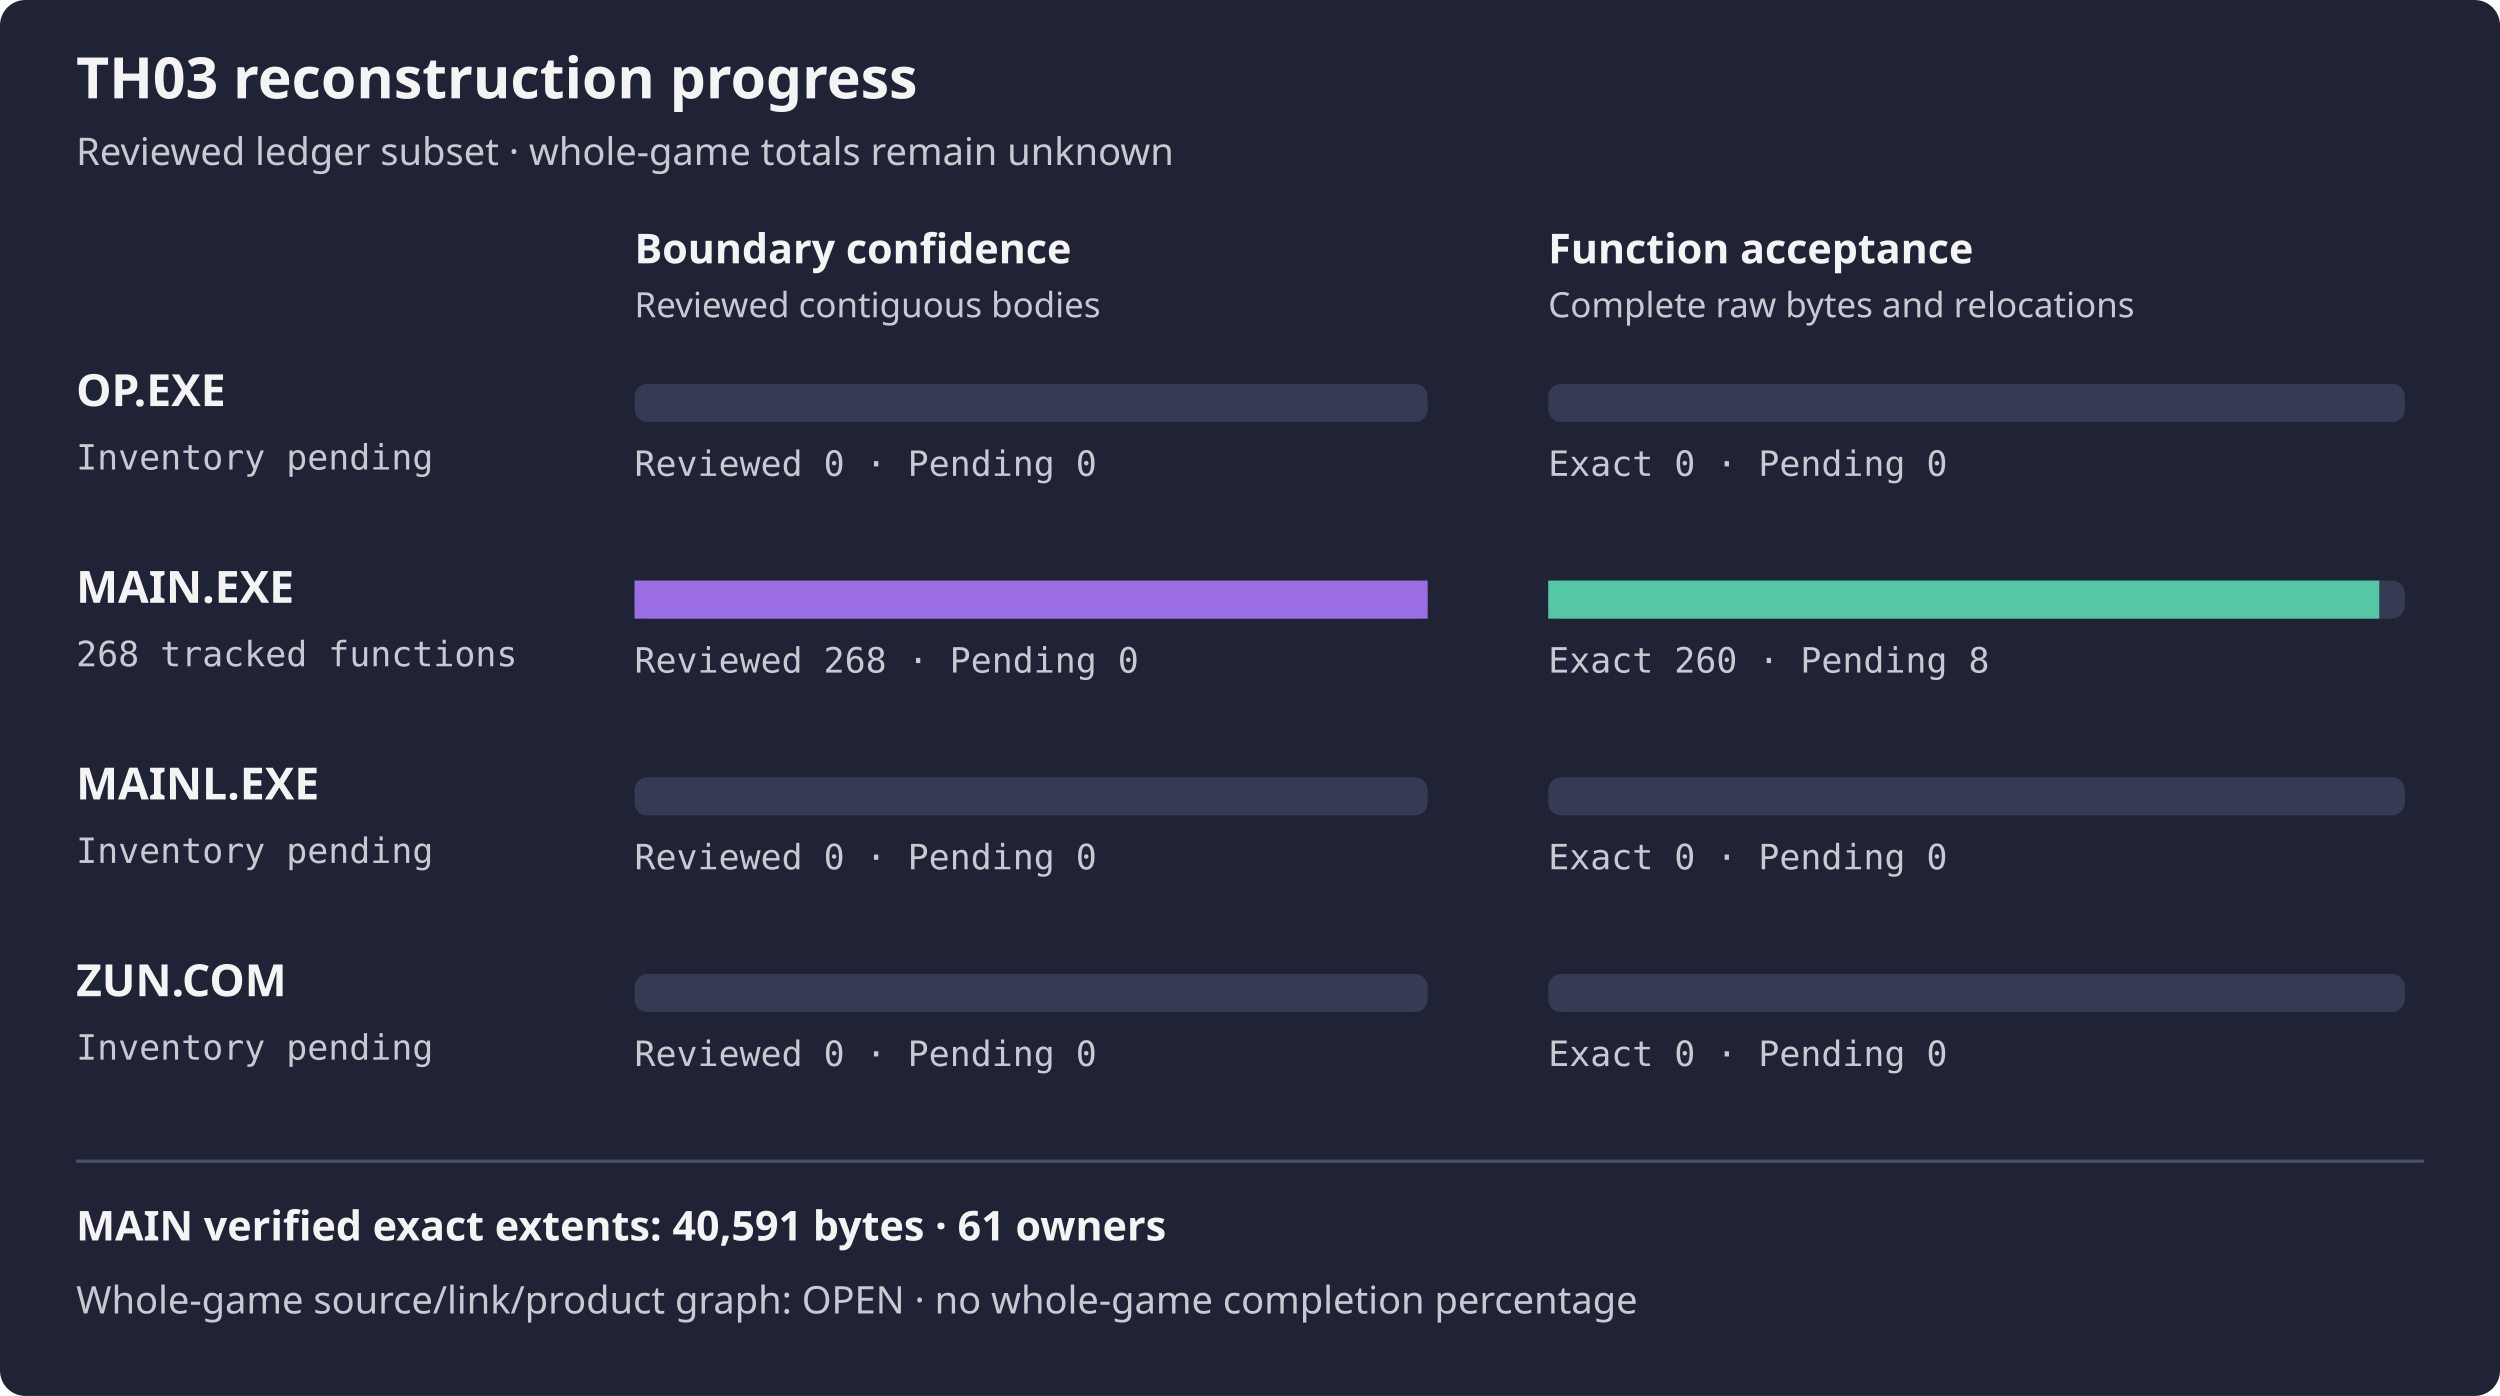
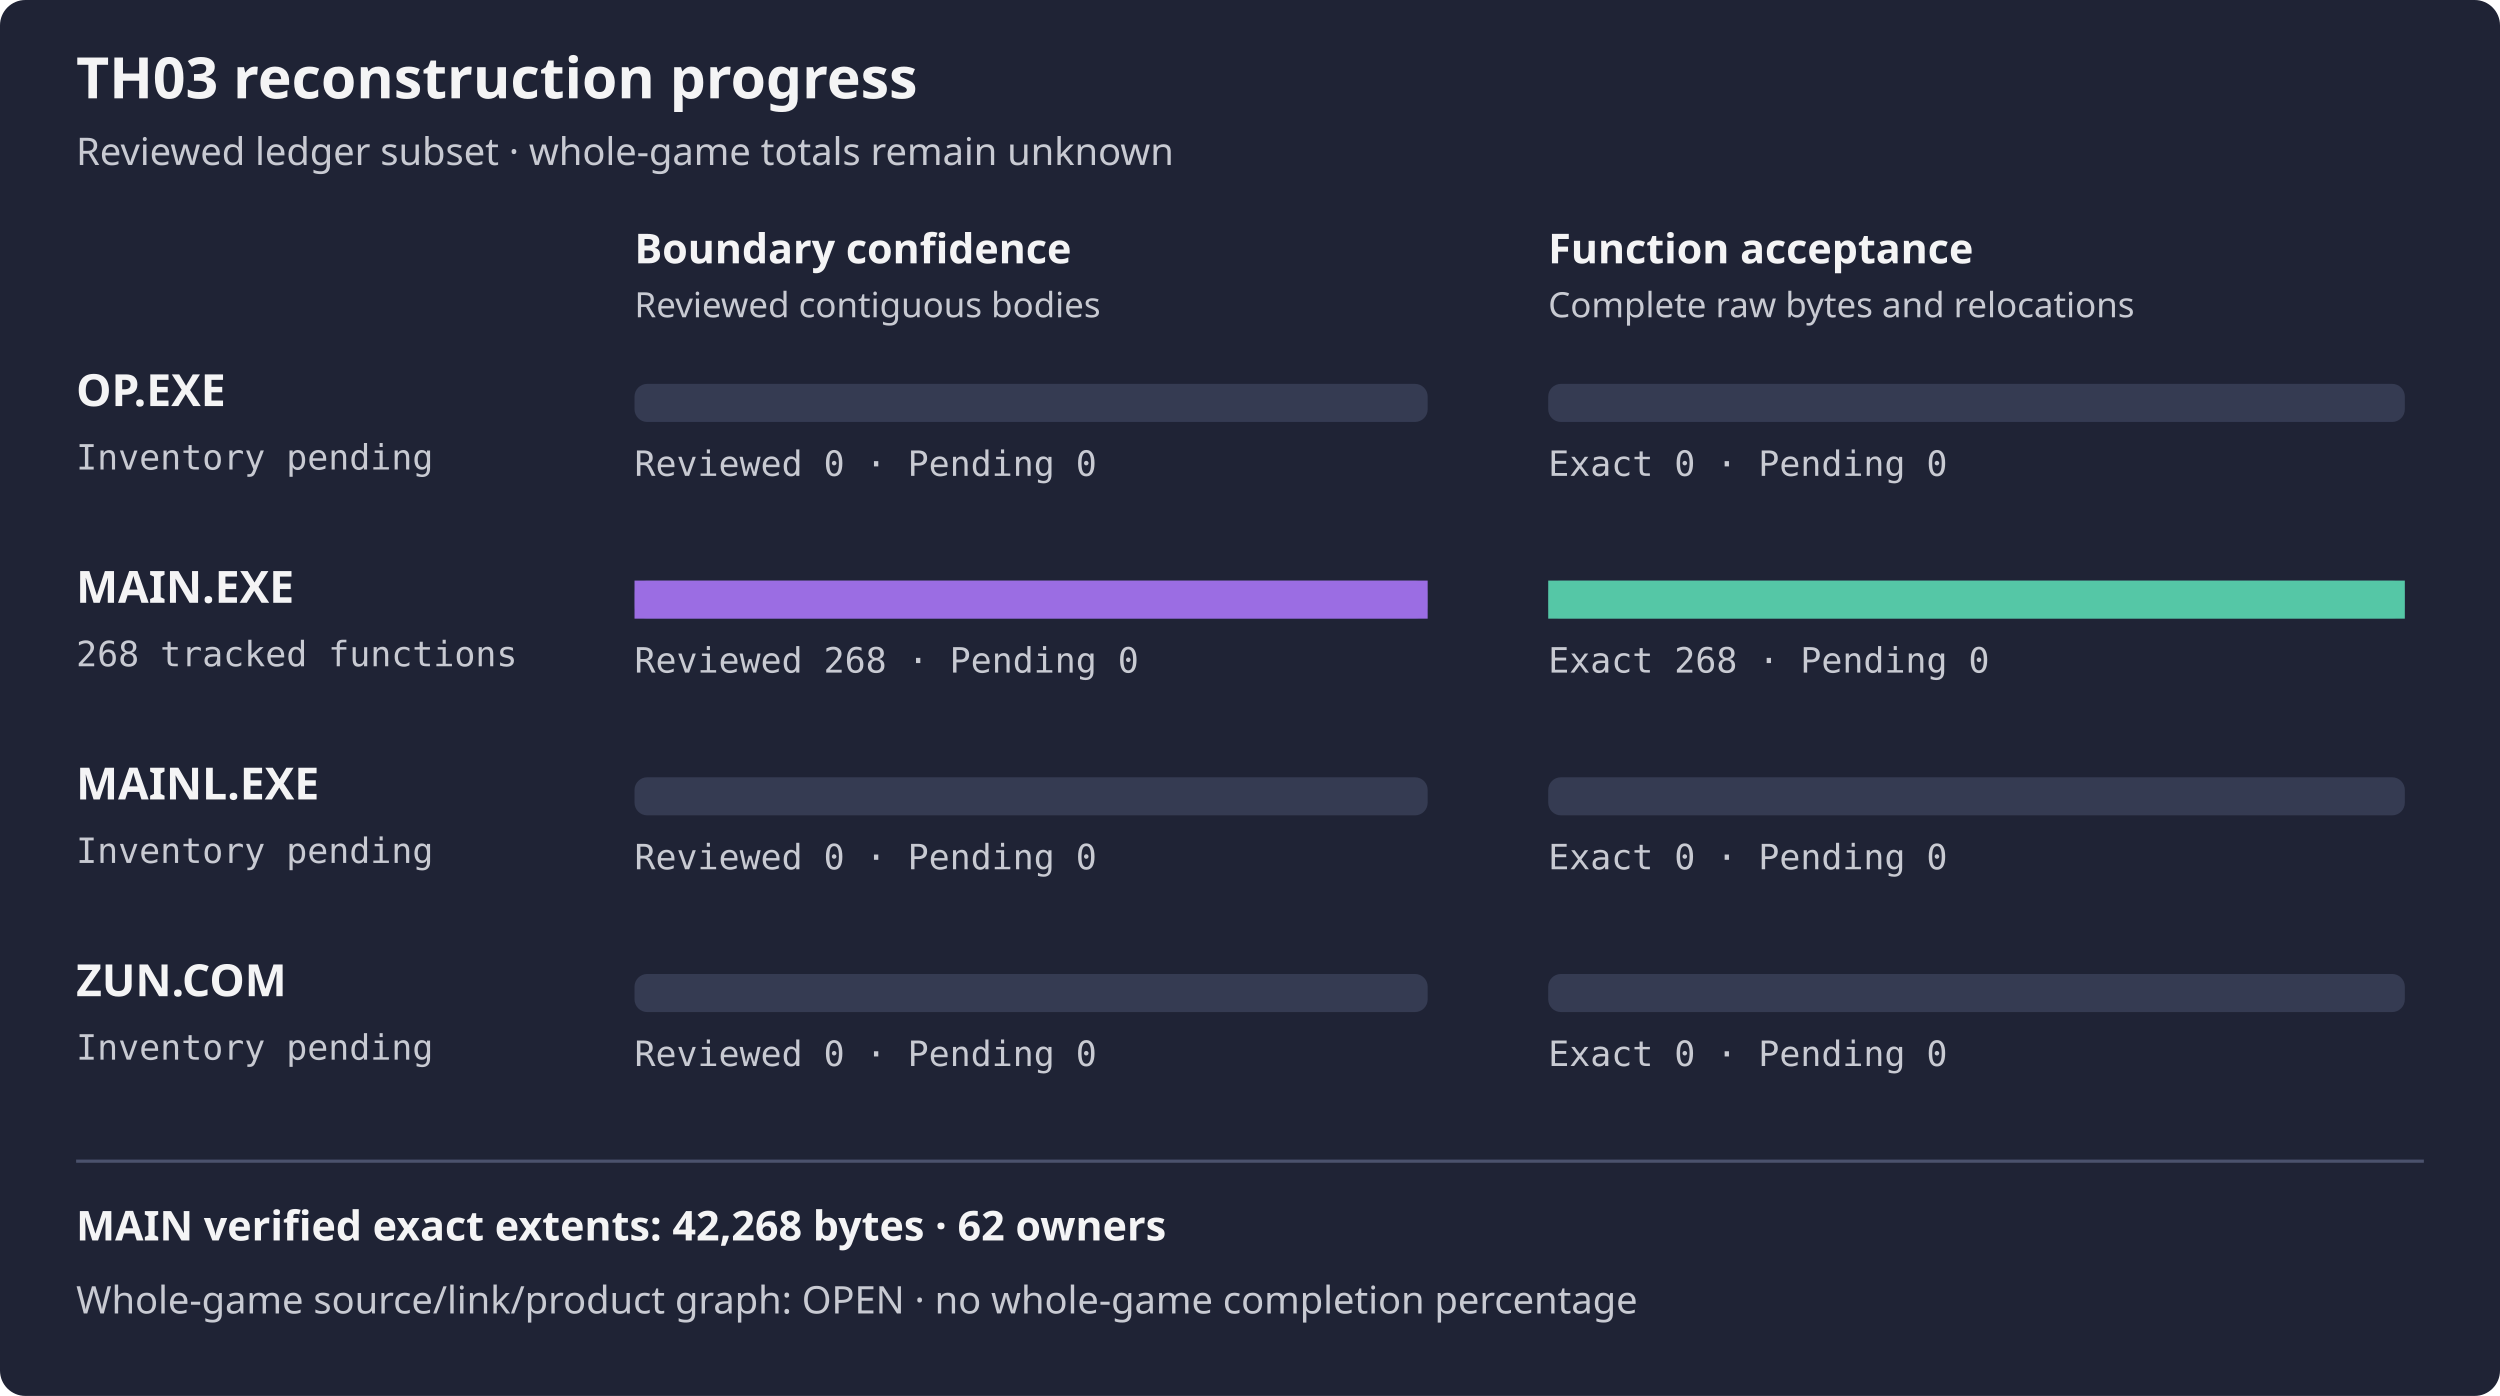
<svg xmlns="http://www.w3.org/2000/svg" width="788" height="440" viewBox="0 0 788 440" role="img" aria-label="TH03 reviewed subset reconstruction progress">
  <rect width="788" height="440" rx="8" fill="#1f2335" />
  <text x="24" y="31" fill="#f4f4f5" font-family="sans-serif" font-size="18" font-weight="600">TH03 reconstruction progress</text>
  <text x="24" y="52" fill="#c8cad2" font-family="sans-serif" font-size="12">Reviewed ledger subset · whole-game totals remain unknown</text>
  <text x="200" y="83" fill="#f4f4f5" font-family="sans-serif" font-size="13" font-weight="600">Boundary confidence</text>
  <text x="488" y="83" fill="#f4f4f5" font-family="sans-serif" font-size="13" font-weight="600">Function acceptance</text>
  <text x="200" y="100" fill="#c8cad2" font-family="sans-serif" font-size="11">Reviewed contiguous bodies</text>
  <text x="488" y="100" fill="#c8cad2" font-family="sans-serif" font-size="11">Complete raw bytes and relocations</text>
  <text x="24" y="128" fill="#f4f4f5" font-family="sans-serif" font-size="14" font-weight="600">OP.EXE</text>
  <text x="24" y="148" fill="#c8cad2" font-family="monospace" font-size="11">Inventory pending</text>
  <rect x="200" y="121" width="250" height="12" rx="4" fill="#353b52" />
  <rect x="488" y="121" width="270" height="12" rx="4" fill="#353b52" />
  <rect x="200" y="121" width="0.00" height="12" fill="#9b6de3" />
  <rect x="488" y="121" width="0.00" height="12" fill="#55c7a6" />
  <text x="200" y="150" fill="#c8cad2" font-family="monospace" font-size="11">Reviewed 0 · Pending 0</text>
  <text x="488" y="150" fill="#c8cad2" font-family="monospace" font-size="11">Exact 0 · Pending 0</text>
  <text x="24" y="190" fill="#f4f4f5" font-family="sans-serif" font-size="14" font-weight="600">MAIN.EXE</text>
  <text x="24" y="210" fill="#c8cad2" font-family="monospace" font-size="11">268 tracked functions</text>
  <rect x="200" y="183" width="250" height="12" rx="4" fill="#353b52" />
  <rect x="488" y="183" width="270" height="12" rx="4" fill="#353b52" />
  <rect x="200" y="183" width="250.00" height="12" fill="#9b6de3" />
-   <rect x="488" y="183" width="261.94" height="12" fill="#55c7a6" />
+   <rect x="488" y="183" width="270.00" height="12" fill="#55c7a6" />
  <text x="200" y="212" fill="#c8cad2" font-family="monospace" font-size="11">Reviewed 268 · Pending 0</text>
-   <text x="488" y="212" fill="#c8cad2" font-family="monospace" font-size="11">Exact 260 · Pending 8</text>
+   <text x="488" y="212" fill="#c8cad2" font-family="monospace" font-size="11">Exact 268 · Pending 0</text>
  <text x="24" y="252" fill="#f4f4f5" font-family="sans-serif" font-size="14" font-weight="600">MAINL.EXE</text>
  <text x="24" y="272" fill="#c8cad2" font-family="monospace" font-size="11">Inventory pending</text>
  <rect x="200" y="245" width="250" height="12" rx="4" fill="#353b52" />
  <rect x="488" y="245" width="270" height="12" rx="4" fill="#353b52" />
  <rect x="200" y="245" width="0.00" height="12" fill="#9b6de3" />
  <rect x="488" y="245" width="0.00" height="12" fill="#55c7a6" />
  <text x="200" y="274" fill="#c8cad2" font-family="monospace" font-size="11">Reviewed 0 · Pending 0</text>
  <text x="488" y="274" fill="#c8cad2" font-family="monospace" font-size="11">Exact 0 · Pending 0</text>
  <text x="24" y="314" fill="#f4f4f5" font-family="sans-serif" font-size="14" font-weight="600">ZUN.COM</text>
  <text x="24" y="334" fill="#c8cad2" font-family="monospace" font-size="11">Inventory pending</text>
  <rect x="200" y="307" width="250" height="12" rx="4" fill="#353b52" />
  <rect x="488" y="307" width="270" height="12" rx="4" fill="#353b52" />
  <rect x="200" y="307" width="0.00" height="12" fill="#9b6de3" />
  <rect x="488" y="307" width="0.00" height="12" fill="#55c7a6" />
  <text x="200" y="336" fill="#c8cad2" font-family="monospace" font-size="11">Reviewed 0 · Pending 0</text>
  <text x="488" y="336" fill="#c8cad2" font-family="monospace" font-size="11">Exact 0 · Pending 0</text>
  <path d="M24 366 H764" stroke="#4b526d" />
-   <text x="24" y="391" fill="#f4f4f5" font-family="sans-serif" font-size="13" font-weight="600">MAIN verified exact extents: 40,591 bytes · 61 owners</text>
+   <text x="24" y="391" fill="#f4f4f5" font-family="sans-serif" font-size="13" font-weight="600">MAIN verified exact extents: 42,268 bytes · 62 owners</text>
  <text x="24" y="414" fill="#c8cad2" font-family="sans-serif" font-size="12">Whole-game source/link/product graph: OPEN · no whole-game completion percentage</text>
</svg>
